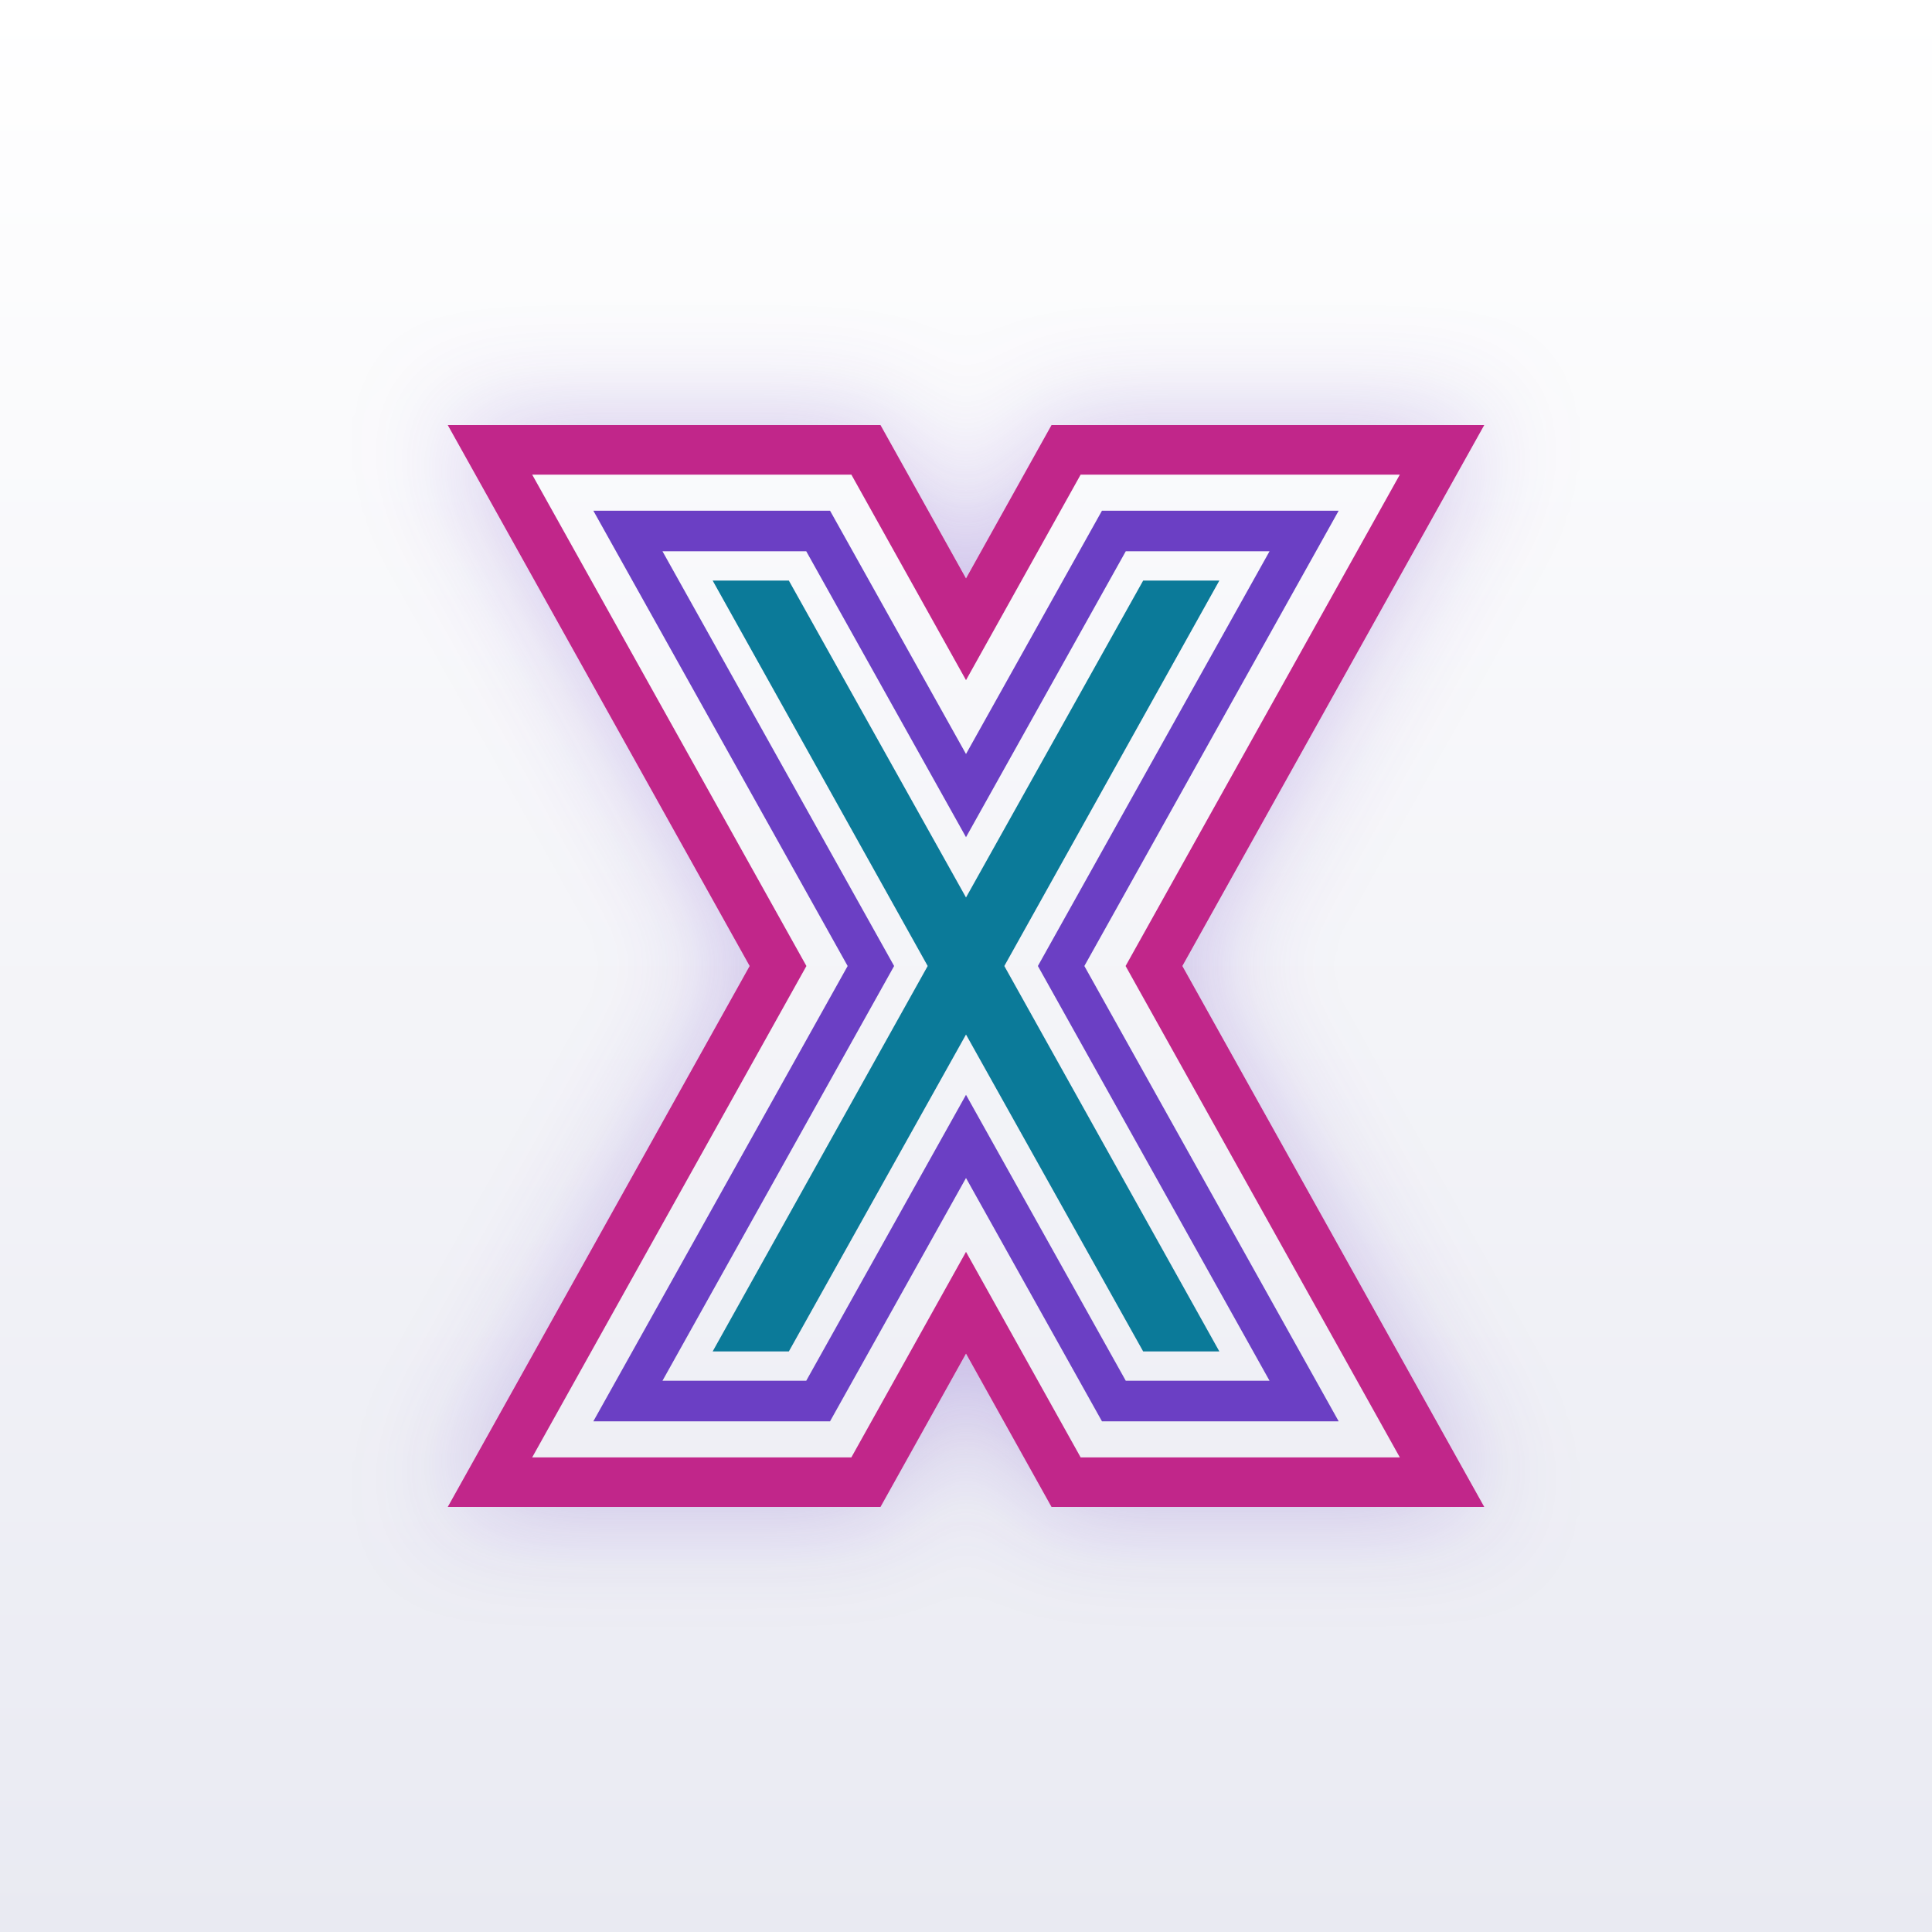
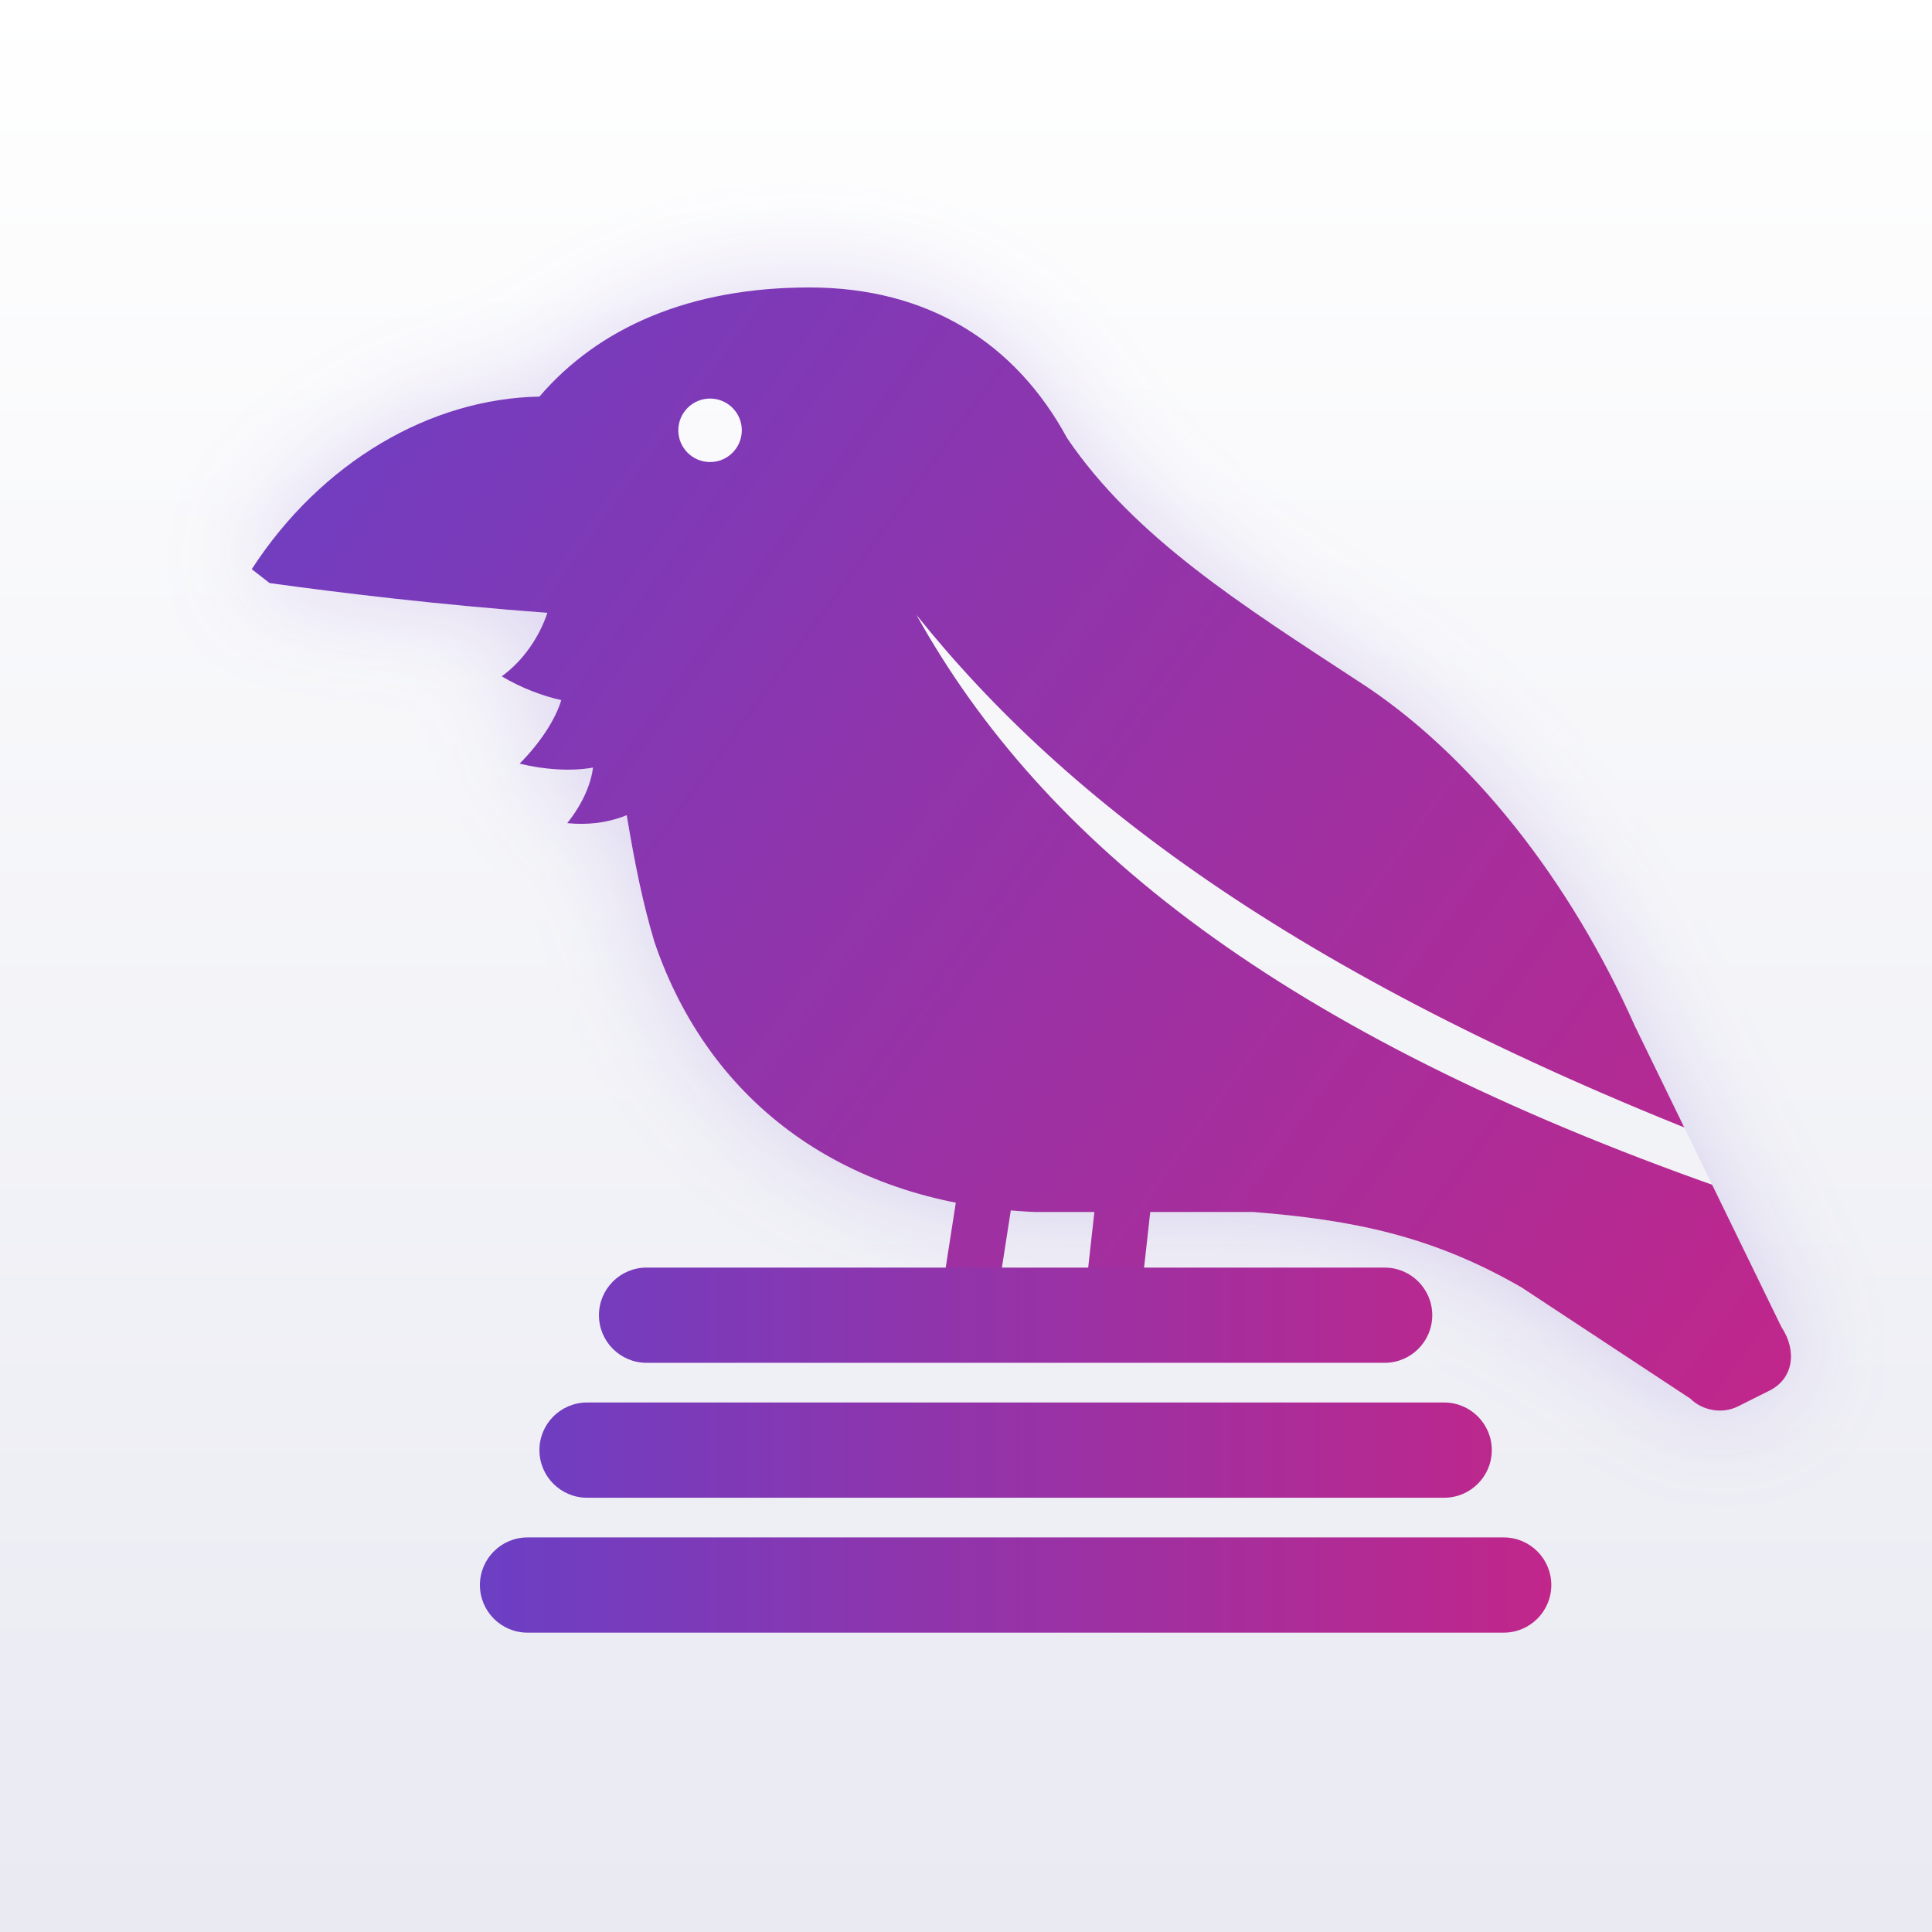
<svg xmlns="http://www.w3.org/2000/svg" viewBox="0 0 1024 1024" width="1024" height="1024" role="img" aria-label="SlicerX">
  <defs>
    <linearGradient id="p" x1="0" y1="0" x2="0" y2="1">
      <stop offset="0" stop-color="#ffffff" />
      <stop offset="1" stop-color="#e9eaf2" />
    </linearGradient>
-     <filter id="bi" x="-40%" y="-40%" width="180%" height="180%">
-       <feGaussianBlur stdDeviation="1.2" />
+     <linearGradient id="rbi" gradientUnits="userSpaceOnUse" x1="15.5" y1="21" x2="93.4" y2="77.8">
+       <stop offset="0" stop-color="#6b3fc4" />
+       <stop offset="1" stop-color="#c1268a" />
+     </linearGradient>
+     <linearGradient id="rli" gradientUnits="userSpaceOnUse" x1="27" y1="0" x2="81" y2="0">
+       <stop offset="0" stop-color="#6b3fc4" />
+       <stop offset="1" stop-color="#c1268a" />
+     </linearGradient>
+     <mask id="rci" maskUnits="userSpaceOnUse" x="0" y="0" width="100" height="100">
+       <rect width="100" height="100" fill="#fff" />
+       <path d="M49 37.5C56.6 47 68.6 56 90.4 64.4L89.6 66.4C67.4 58.6 55.4 49 49 37.5z" fill="#000" />
+       <circle cx="38.6" cy="28.2" r="1.6" fill="#000" />
+     </mask>
+     <filter id="rfi" x="-30%" y="-30%" width="160%" height="160%">
+       <feGaussianBlur stdDeviation="2.6" />
    </filter>
-     <mask id="mi" maskUnits="userSpaceOnUse" x="-16" y="-16" width="64" height="64">
-       <rect x="-16" y="-16" width="64" height="64" fill="#fff" />
-       <path d="M4.5 4L14.1 4L16 7.4L17.9 4L27.5 4L20.8 16L27.5 28L17.9 28L16 24.6L14.1 28L4.5 28L11.2 16z" fill="#000" />
+     <mask id="rmi" maskUnits="userSpaceOnUse" x="-50" y="-50" width="200" height="200">
+       <rect x="-50" y="-50" width="200" height="200" fill="#fff" />
+       <rect x="33" y="70.4" width="42" height="4.8" rx="2.4" fill="#000" />
+       <rect x="30" y="77.2" width="48" height="4.8" rx="2.4" fill="#000" />
+       <rect x="27" y="84" width="54" height="4.8" rx="2.4" fill="#000" />
+       <path d="M52.5 66.5L51.8 71M59.5 66.5L59 71" fill="none" stroke="#000" stroke-width="2.8" />
+       <path d="M15.5 35.2C19 29.8 24.5 26.6 30 26.5C33 23 37.6 21 43.6 21C49.6 21 54 23.8 56.6 28.6C60 33.6 65.4 37 71.2 40.8C77 44.5 82 51 85.2 58.2L92.6 73.4C93.4 74.6 93.2 76 92 76.6L90.4 77.4C89.6 77.8 88.6 77.6 88 77L79.5 71.4C75 68.8 71 68 66 67.6L55 67.6C45.5 67.2 38.6 62.2 35.8 54C35.2 52 34.8 50 34.4 47.6C33.4 48 32.4 48.1 31.4 48C32.2 47 32.6 46 32.7 45.2C31.6 45.4 30.2 45.3 29 45C30 44 30.8 42.8 31.1 41.8C30.2 41.6 29.1 41.2 28.1 40.6C29.2 39.8 30 38.6 30.4 37.4C25 37 20 36.4 16.4 35.9z" fill="#000" />
    </mask>
  </defs>
  <rect width="1024" height="1024" fill="url(#p)" />
-   <g transform="translate(129.71 129.71) scale(23.8933)">
-     <g mask="url(#mi)">
-       <path d="M4.5 4L14.1 4L16 7.4L17.9 4L27.5 4L20.8 16L27.5 28L17.9 28L16 24.6L14.1 28L4.5 28L11.2 16z" fill="#6b3fc4" opacity="0.3" filter="url(#bi)" />
+   <g transform="translate(-13.8 -13.8) scale(10.51605)">
+     <g transform="translate(-1.5 -5.2)">
+       <g mask="url(#rmi)">
+         <g filter="url(#rfi)" opacity="0.2">
+           <path d="M15.5 35.2C19 29.8 24.5 26.6 30 26.5C33 23 37.6 21 43.6 21C49.6 21 54 23.8 56.6 28.6C60 33.6 65.4 37 71.2 40.8C77 44.5 82 51 85.2 58.2L92.6 73.4C93.4 74.6 93.2 76 92 76.6L90.4 77.4C89.6 77.8 88.6 77.6 88 77L79.5 71.4C75 68.8 71 68 66 67.6L55 67.6C45.5 67.2 38.6 62.2 35.8 54C35.2 52 34.8 50 34.4 47.6C33.4 48 32.4 48.1 31.4 48C32.2 47 32.6 46 32.7 45.2C31.6 45.4 30.2 45.3 29 45C30 44 30.8 42.8 31.1 41.8C30.2 41.6 29.1 41.2 28.1 40.6C29.2 39.8 30 38.6 30.4 37.4C25 37 20 36.4 16.4 35.9z" fill="#6b3fc4" />
+         </g>
+       </g>
+       <path d="M52.5 66.5L51.8 71M59.5 66.5L59 71" fill="none" stroke="url(#rbi)" stroke-width="2.8" />
+       <rect x="33" y="70.4" width="42" height="4.8" rx="2.4" fill="url(#rli)" />
+       <rect x="30" y="77.2" width="48" height="4.8" rx="2.4" fill="url(#rli)" />
+       <rect x="27" y="84" width="54" height="4.8" rx="2.4" fill="url(#rli)" />
+       <path d="M15.5 35.2C19 29.8 24.5 26.6 30 26.5C33 23 37.6 21 43.6 21C49.6 21 54 23.8 56.6 28.6C60 33.6 65.4 37 71.2 40.8C77 44.5 82 51 85.2 58.2L92.6 73.4C93.4 74.6 93.2 76 92 76.6L90.4 77.4C89.6 77.8 88.6 77.6 88 77L79.5 71.4C75 68.8 71 68 66 67.6L55 67.6C45.5 67.2 38.6 62.2 35.8 54C35.2 52 34.8 50 34.4 47.6C33.4 48 32.4 48.1 31.4 48C32.2 47 32.6 46 32.7 45.2C31.6 45.4 30.2 45.3 29 45C30 44 30.8 42.8 31.1 41.8C30.2 41.6 29.1 41.2 28.1 40.6C29.2 39.8 30 38.6 30.4 37.4C25 37 20 36.4 16.4 35.9z" fill="url(#rbi)" mask="url(#rci)" />
    </g>
-     <path fill="none" stroke="#c1268a" stroke-width="1.1" stroke-linejoin="miter" d="M5.44 4.55L13.78 4.55L16 8.53L18.22 4.55L26.56 4.55L20.17 16L26.56 27.45L18.22 27.45L16 23.47L13.78 27.45L5.44 27.45L11.83 16z" />
-     <path fill="none" stroke="#6b3fc4" stroke-width="0.9" stroke-linejoin="miter" d="M8.5 6.35L12.72 6.35L16 12.22L19.28 6.35L23.5 6.35L18.11 16L23.5 25.65L19.28 25.65L16 19.78L12.72 25.65L8.5 25.65L13.89 16z" />
-     <path fill="#0b7a99" d="M10.38 7.45L12.07 7.45L16 14.48L19.93 7.45L21.62 7.45L16.85 16L21.62 24.55L19.93 24.55L16 17.52L12.07 24.55L10.38 24.55L15.15 16z" />
  </g>
</svg>
